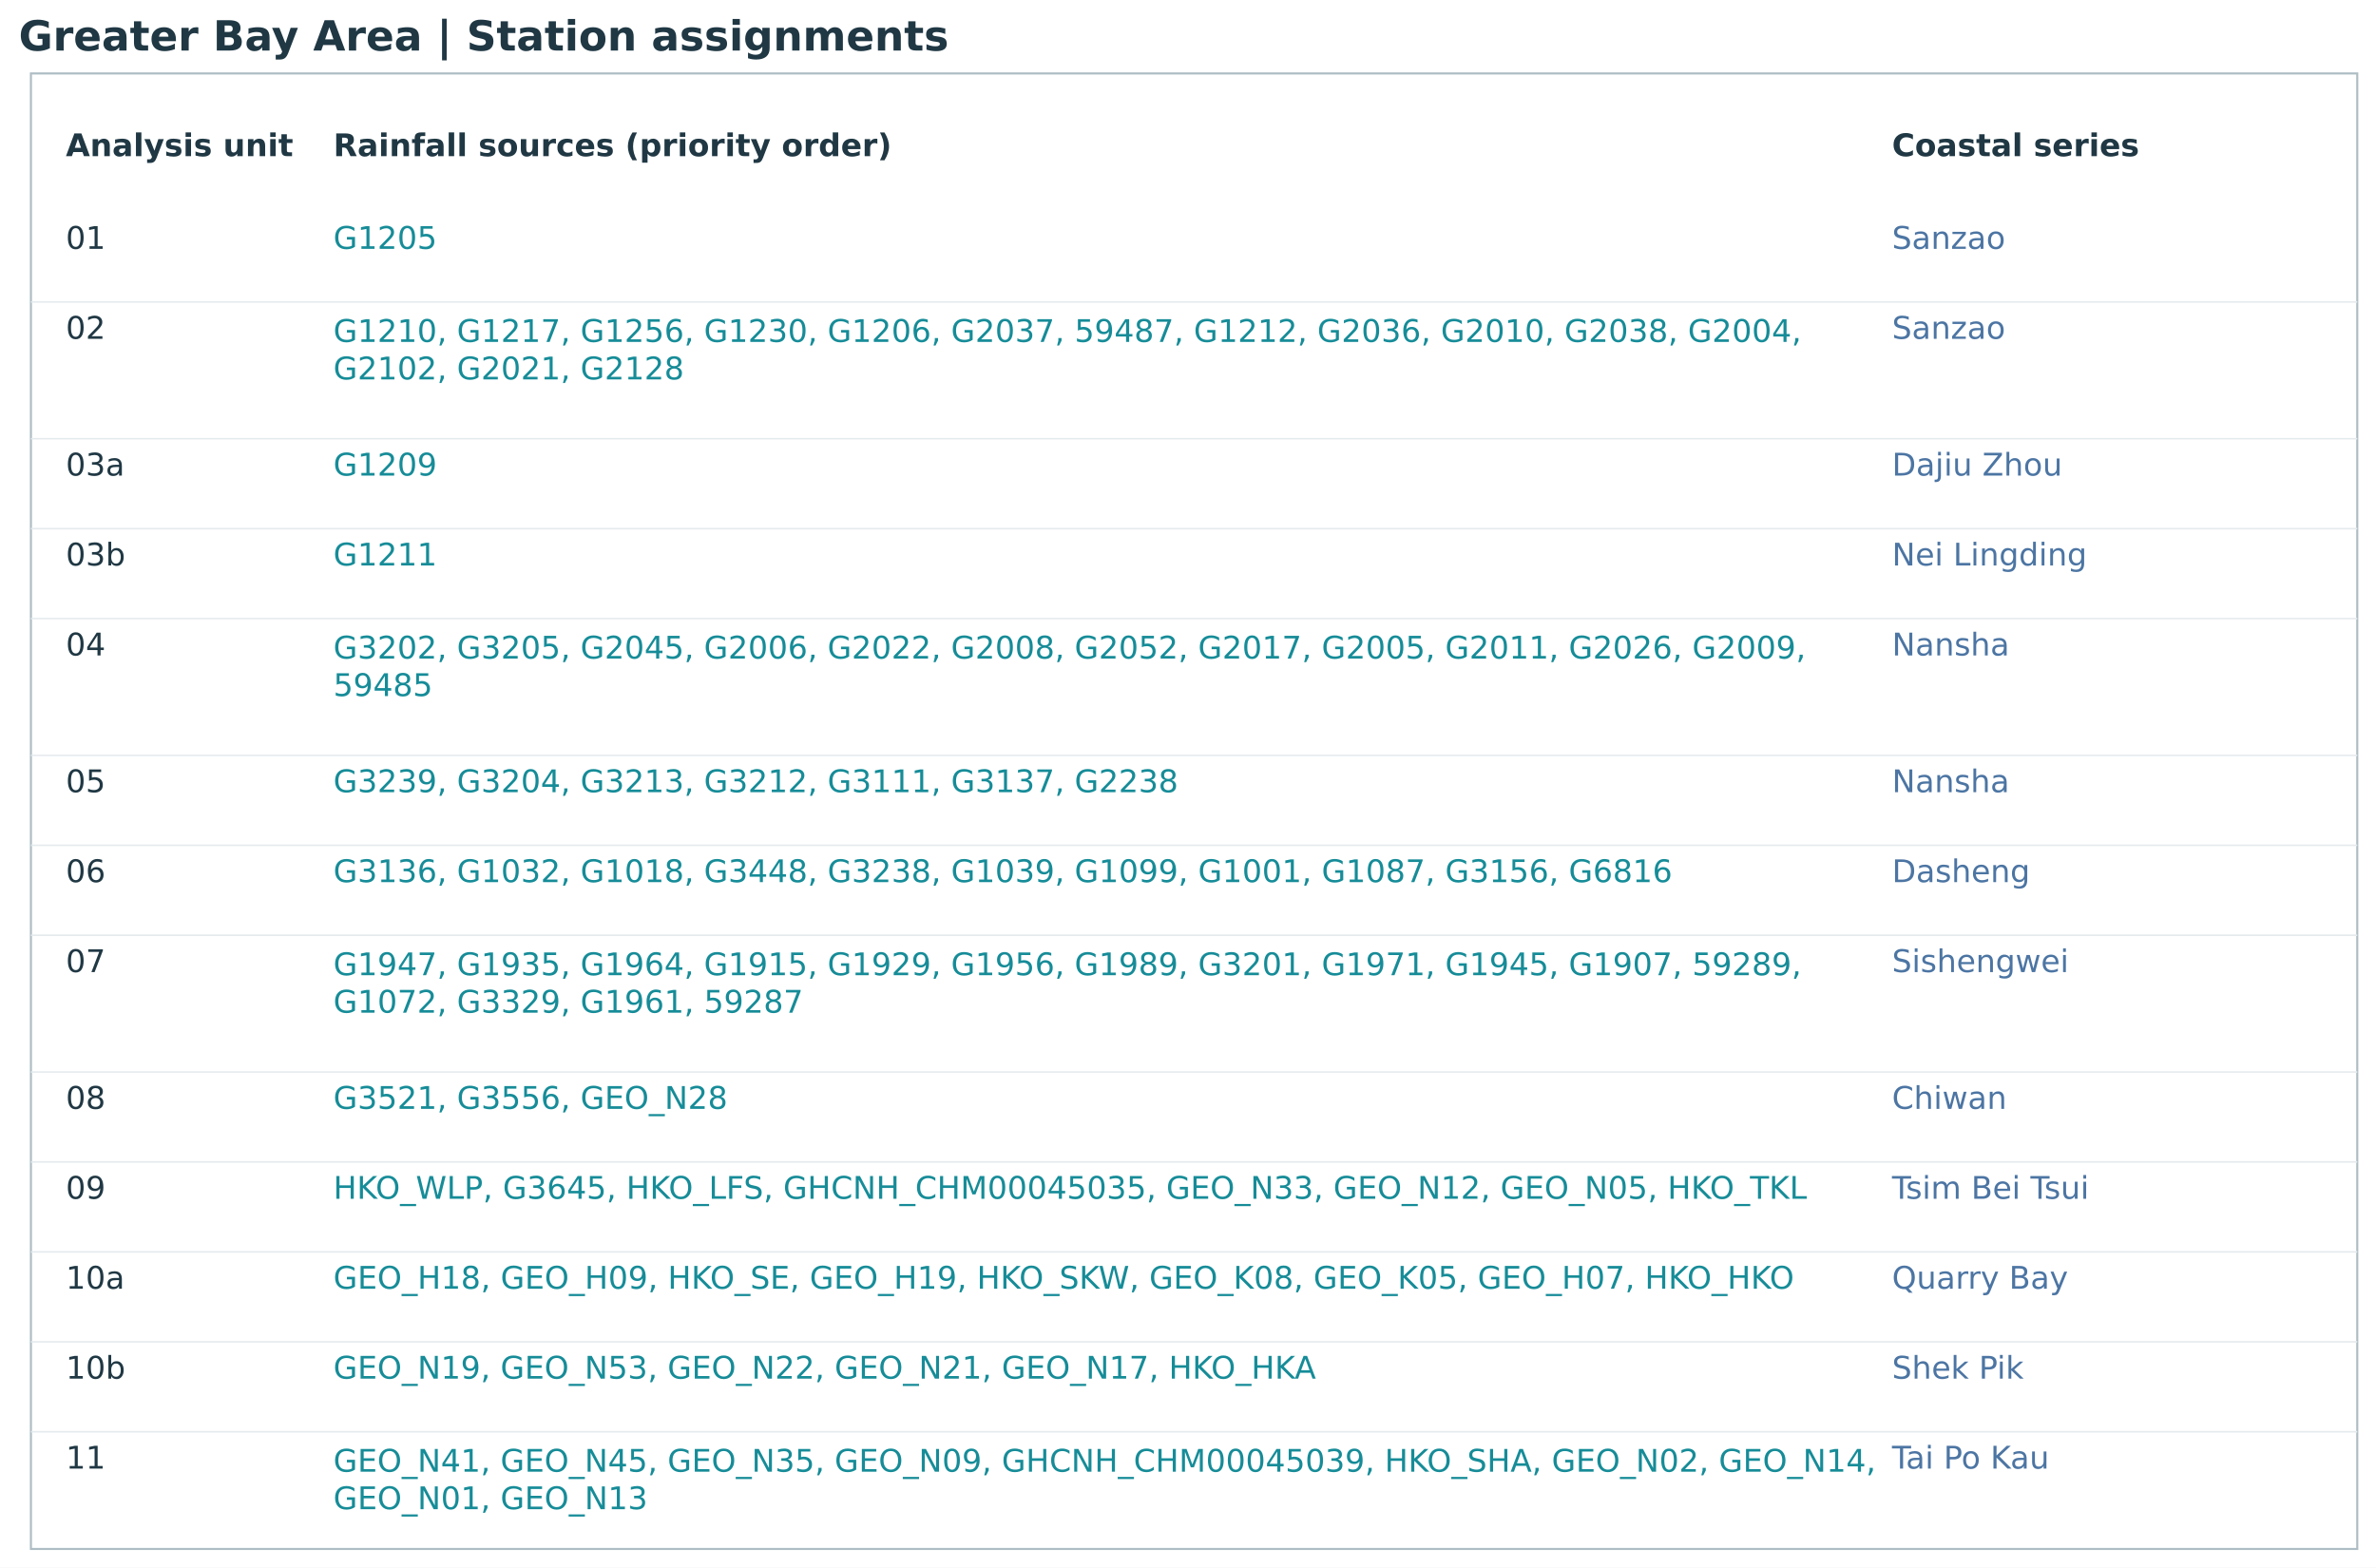
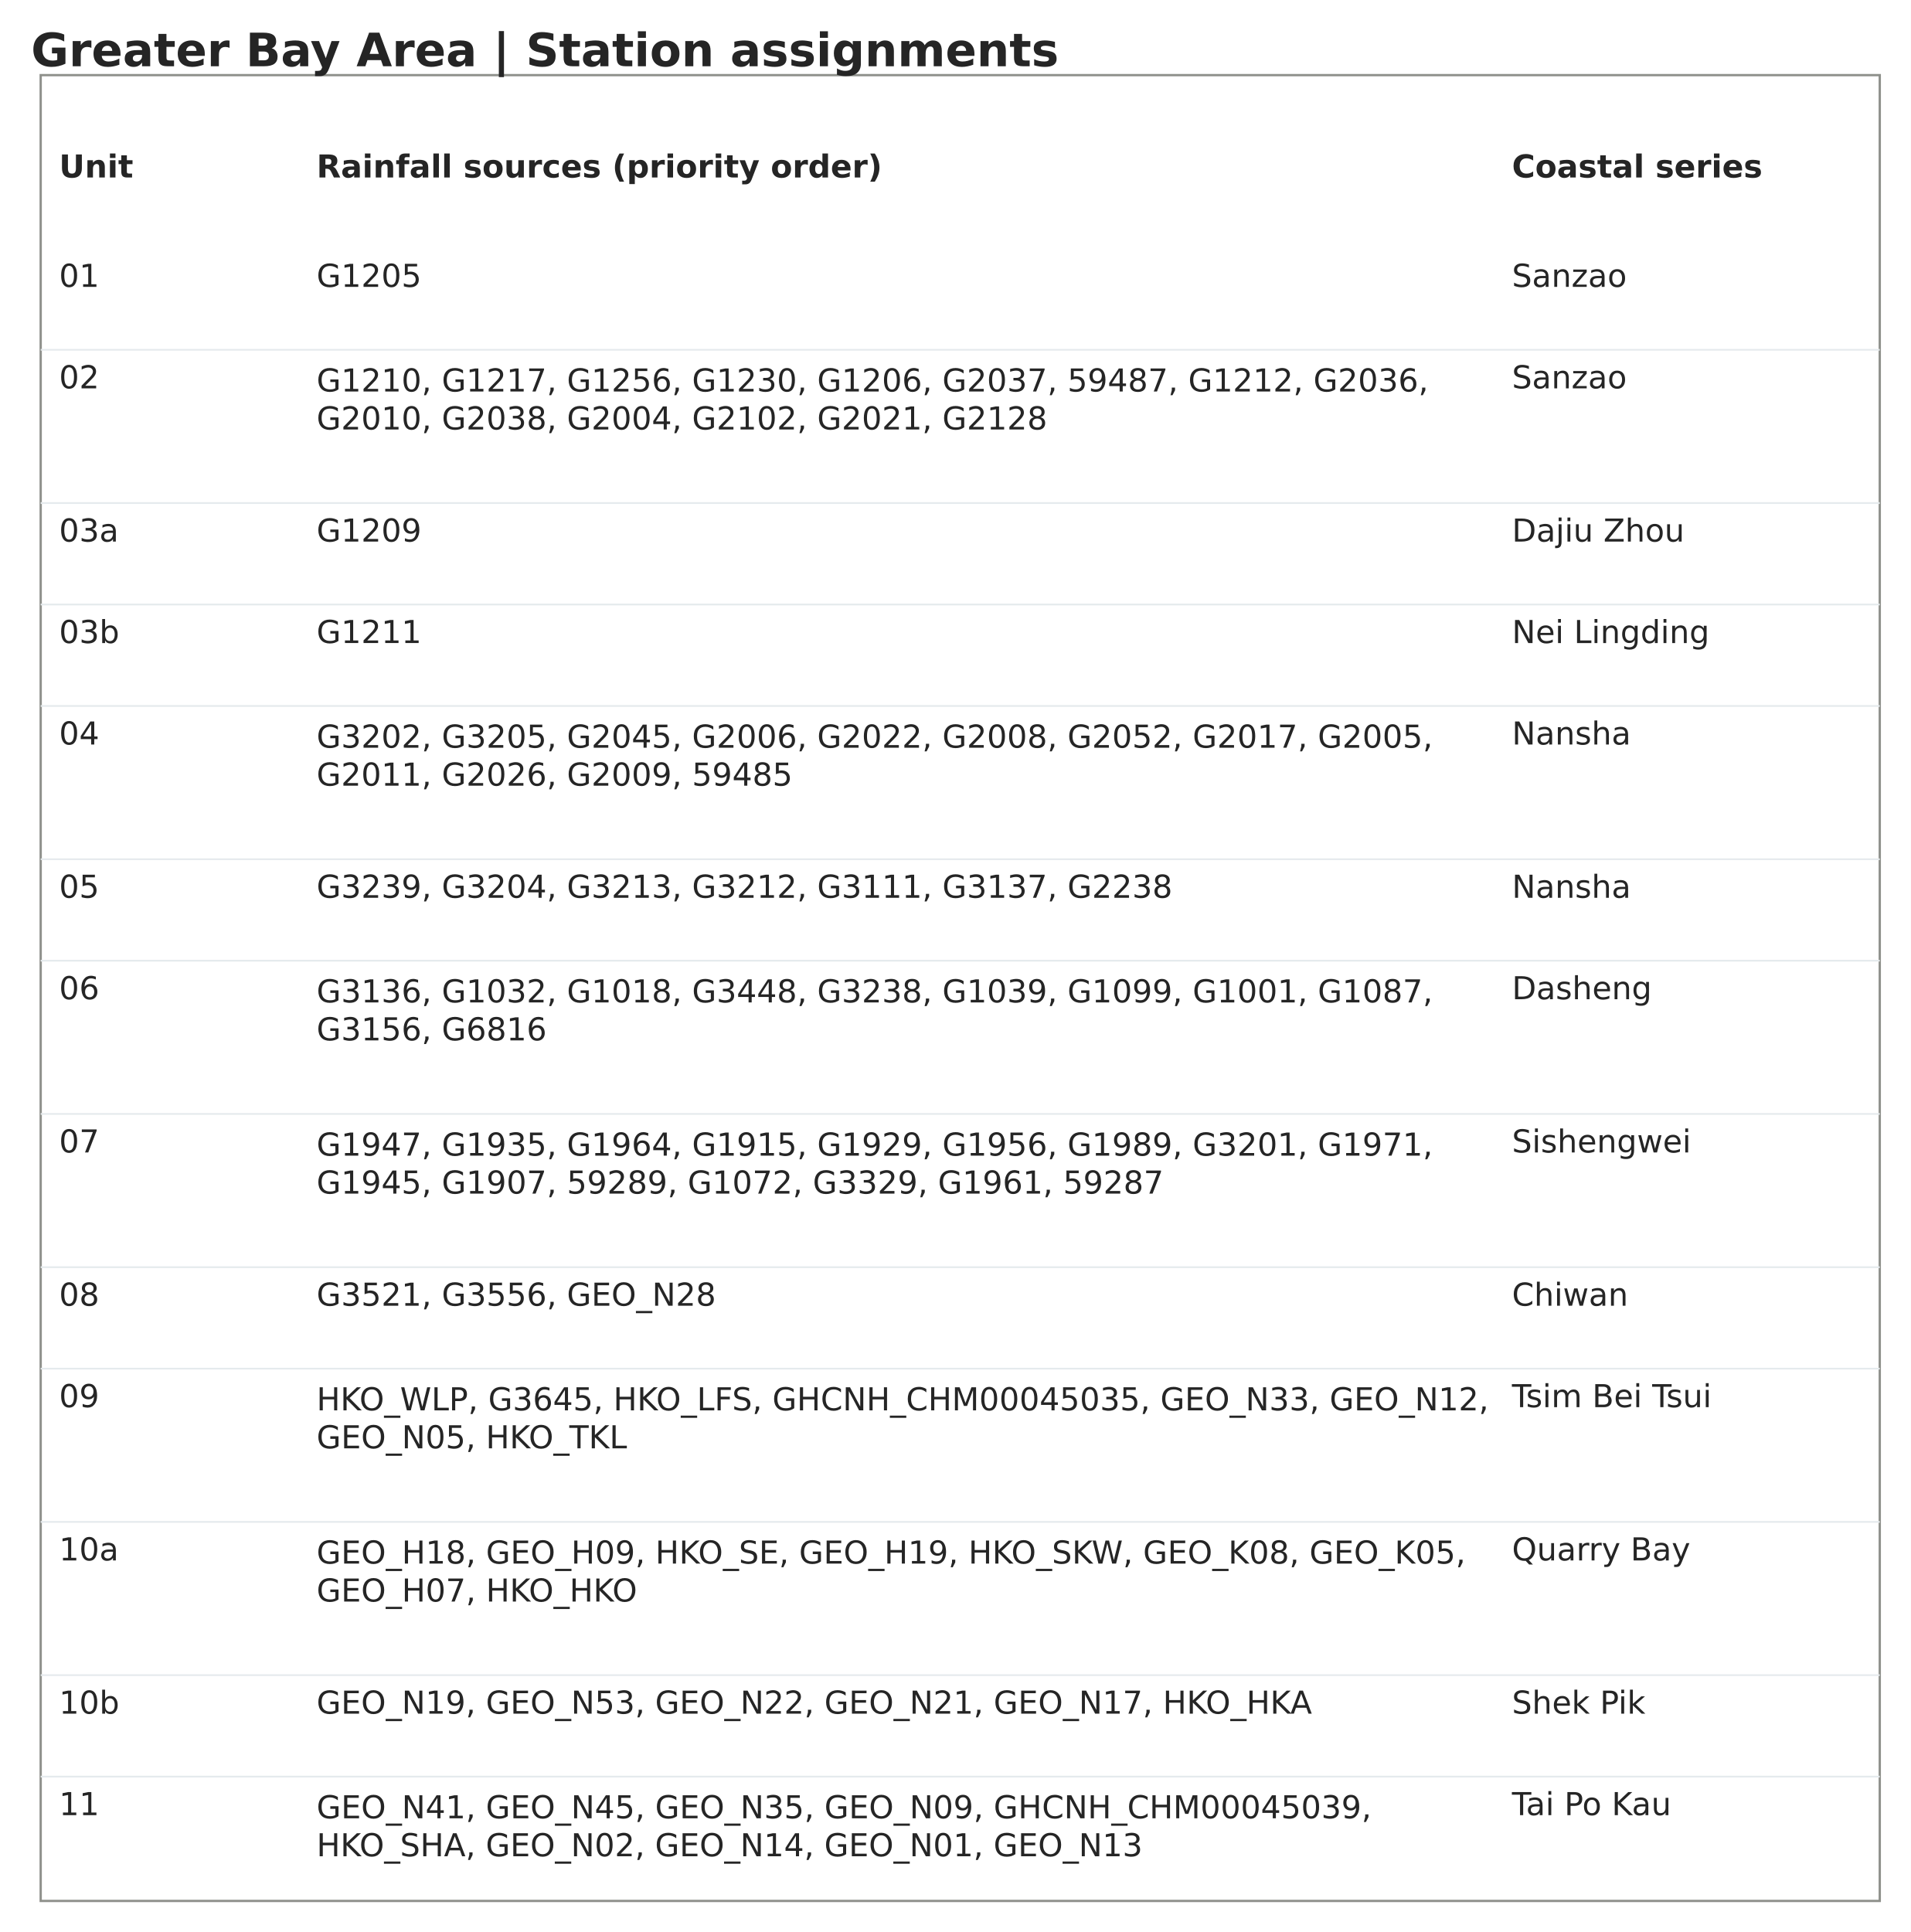
- <svg xmlns="http://www.w3.org/2000/svg" width="912.96pt" height="602.438pt" viewBox="0 0 912.96 602.438" version="1.1">
+ <svg xmlns="http://www.w3.org/2000/svg" width="664.416pt" height="671.731pt" viewBox="0 0 664.416 671.731" version="1.1">
  <defs>
    <style type="text/css">*{stroke-linejoin: round; stroke-linecap: butt}</style>
  </defs>
  <g id="figure_1">
    <g id="patch_1">
-       <path d="M 0 602.438 L 912.96 602.438 L 912.96 0 L 0 0 z " style="fill: #ffffff" />
+       <path d="M 0 671.731 L 664.416 671.731 L 664.416 0 L 0 0 z " style="fill: #ffffff" />
    </g>
    <g id="axes_1">
      <g id="patch_2">
-         <path d="M 11.88 595.238 L 905.76 595.238 L 905.76 28.224 L 11.88 28.224 L 11.88 595.238 z " style="fill: none; stroke: #aebdc4; stroke-width: 0.8; stroke-linejoin: miter" />
+         <path d="M 14.148 660.931 L 653.616 660.931 L 653.616 26.122 L 14.148 26.122 L 14.148 660.931 z " style="fill: none; stroke: #8e908b; stroke-width: 0.8; stroke-linejoin: miter" />
      </g>
      <g id="line2d_1">
-         <path d="M 11.88 116.035 L 905.76 116.035 " clip-path="url(#pb0961d2b66)" style="fill: none; stroke: #e5eaed; stroke-width: 0.6; stroke-linecap: square" />
+         <path d="M 14.148 121.622 L 653.616 121.622 " clip-path="url(#p1b7845d478)" style="fill: none; stroke: #e5eaed; stroke-width: 0.6; stroke-linecap: square" />
      </g>
      <g id="line2d_2">
-         <path d="M 11.88 168.595 L 905.76 168.595 " clip-path="url(#pb0961d2b66)" style="fill: none; stroke: #e5eaed; stroke-width: 0.6; stroke-linecap: square" />
+         <path d="M 14.148 174.902 L 653.616 174.902 " clip-path="url(#p1b7845d478)" style="fill: none; stroke: #e5eaed; stroke-width: 0.6; stroke-linecap: square" />
      </g>
      <g id="line2d_3">
-         <path d="M 11.88 203.155 L 905.76 203.155 " clip-path="url(#pb0961d2b66)" style="fill: none; stroke: #e5eaed; stroke-width: 0.6; stroke-linecap: square" />
+         <path d="M 14.148 210.182 L 653.616 210.182 " clip-path="url(#p1b7845d478)" style="fill: none; stroke: #e5eaed; stroke-width: 0.6; stroke-linecap: square" />
      </g>
      <g id="line2d_4">
-         <path d="M 11.88 237.715 L 905.76 237.715 " clip-path="url(#pb0961d2b66)" style="fill: none; stroke: #e5eaed; stroke-width: 0.6; stroke-linecap: square" />
+         <path d="M 14.148 245.462 L 653.616 245.462 " clip-path="url(#p1b7845d478)" style="fill: none; stroke: #e5eaed; stroke-width: 0.6; stroke-linecap: square" />
      </g>
      <g id="line2d_5">
-         <path d="M 11.88 290.275 L 905.76 290.275 " clip-path="url(#pb0961d2b66)" style="fill: none; stroke: #e5eaed; stroke-width: 0.6; stroke-linecap: square" />
+         <path d="M 14.148 298.742 L 653.616 298.742 " clip-path="url(#p1b7845d478)" style="fill: none; stroke: #e5eaed; stroke-width: 0.6; stroke-linecap: square" />
      </g>
      <g id="line2d_6">
-         <path d="M 11.88 324.835 L 905.76 324.835 " clip-path="url(#pb0961d2b66)" style="fill: none; stroke: #e5eaed; stroke-width: 0.6; stroke-linecap: square" />
+         <path d="M 14.148 334.022 L 653.616 334.022 " clip-path="url(#p1b7845d478)" style="fill: none; stroke: #e5eaed; stroke-width: 0.6; stroke-linecap: square" />
      </g>
      <g id="line2d_7">
-         <path d="M 11.88 359.395 L 905.76 359.395 " clip-path="url(#pb0961d2b66)" style="fill: none; stroke: #e5eaed; stroke-width: 0.6; stroke-linecap: square" />
+         <path d="M 14.148 387.302 L 653.616 387.302 " clip-path="url(#p1b7845d478)" style="fill: none; stroke: #e5eaed; stroke-width: 0.6; stroke-linecap: square" />
      </g>
      <g id="line2d_8">
-         <path d="M 11.88 411.955 L 905.76 411.955 " clip-path="url(#pb0961d2b66)" style="fill: none; stroke: #e5eaed; stroke-width: 0.6; stroke-linecap: square" />
+         <path d="M 14.148 440.582 L 653.616 440.582 " clip-path="url(#p1b7845d478)" style="fill: none; stroke: #e5eaed; stroke-width: 0.6; stroke-linecap: square" />
      </g>
      <g id="line2d_9">
-         <path d="M 11.88 446.515 L 905.76 446.515 " clip-path="url(#pb0961d2b66)" style="fill: none; stroke: #e5eaed; stroke-width: 0.6; stroke-linecap: square" />
+         <path d="M 14.148 475.862 L 653.616 475.862 " clip-path="url(#p1b7845d478)" style="fill: none; stroke: #e5eaed; stroke-width: 0.6; stroke-linecap: square" />
      </g>
      <g id="line2d_10">
-         <path d="M 11.88 481.075 L 905.76 481.075 " clip-path="url(#pb0961d2b66)" style="fill: none; stroke: #e5eaed; stroke-width: 0.6; stroke-linecap: square" />
+         <path d="M 14.148 529.142 L 653.616 529.142 " clip-path="url(#p1b7845d478)" style="fill: none; stroke: #e5eaed; stroke-width: 0.6; stroke-linecap: square" />
      </g>
      <g id="line2d_11">
-         <path d="M 11.88 515.635 L 905.76 515.635 " clip-path="url(#pb0961d2b66)" style="fill: none; stroke: #e5eaed; stroke-width: 0.6; stroke-linecap: square" />
+         <path d="M 14.148 582.422 L 653.616 582.422 " clip-path="url(#p1b7845d478)" style="fill: none; stroke: #e5eaed; stroke-width: 0.6; stroke-linecap: square" />
      </g>
      <g id="line2d_12">
-         <path d="M 11.88 550.195 L 905.76 550.195 " clip-path="url(#pb0961d2b66)" style="fill: none; stroke: #e5eaed; stroke-width: 0.6; stroke-linecap: square" />
+         <path d="M 14.148 617.702 L 653.616 617.702 " clip-path="url(#p1b7845d478)" style="fill: none; stroke: #e5eaed; stroke-width: 0.6; stroke-linecap: square" />
      </g>
      <g id="line2d_13">
-         <path d="M 11.88 602.755 L 905.76 602.755 " clip-path="url(#pb0961d2b66)" style="fill: none; stroke: #e5eaed; stroke-width: 0.6; stroke-linecap: square" />
+         <path d="M 14.148 670.982 L 653.616 670.982 " clip-path="url(#p1b7845d478)" style="fill: none; stroke: #e5eaed; stroke-width: 0.6; stroke-linecap: square" />
      </g>
      <g id="text_1">
-         <text style="font-weight: 700; font-size: 12px; font-family: 'DejaVu Sans'; text-anchor: start; fill: #203844" x="25.288" y="60.019" transform="rotate(-0 25.2882 60.0192)">Analysis unit</text>
+         <text style="font-weight: 700; font-size: 11px; font-family: 'DejaVu Sans'; text-anchor: start; fill: #252525" x="20.543" y="61.718" transform="rotate(-0 20.54268 61.7184)">Unit</text>
      </g>
      <g id="text_2">
-         <text style="font-weight: 700; font-size: 12px; font-family: 'DejaVu Sans'; text-anchor: start; fill: #203844" x="128.084" y="60.019" transform="rotate(-0 128.0844 60.0192)">Rainfall sources (priority order)</text>
+         <text style="font-weight: 700; font-size: 11px; font-family: 'DejaVu Sans'; text-anchor: start; fill: #252525" x="110.068" y="61.718" transform="rotate(-0 110.0682 61.7184)">Rainfall sources (priority order)</text>
      </g>
      <g id="text_3">
-         <text style="font-weight: 700; font-size: 12px; font-family: 'DejaVu Sans'; text-anchor: start; fill: #203844" x="726.984" y="60.019" transform="rotate(-0 726.984 60.0192)">Coastal series</text>
+         <text style="font-weight: 700; font-size: 11px; font-family: 'DejaVu Sans'; text-anchor: start; fill: #252525" x="525.722" y="61.718" transform="rotate(-0 525.7224 61.7184)">Coastal series</text>
      </g>
      <g id="assignment-01">
-         <text style="font-size: 12px; font-family: 'DejaVu Sans'; text-anchor: start; fill: #203844" x="25.288" y="95.632" transform="rotate(-0 25.2882 95.63239)">01</text>
+         <text style="font-size: 11px; font-family: 'DejaVu Sans'; text-anchor: start; fill: #252525" x="20.543" y="99.74" transform="rotate(-0 20.54268 99.73982)">01</text>
      </g>
      <g id="assignment-01">
-         <text style="font-size: 12px; font-family: 'DejaVu Sans'; text-anchor: start; fill: #168c98" x="128.084" y="95.632" transform="rotate(-0 128.0844 95.63239)">G1205</text>
+         <text style="font-size: 11px; font-family: 'DejaVu Sans'; text-anchor: start; fill: #252525" x="110.068" y="99.74" transform="rotate(-0 110.0682 99.73982)">G1205</text>
      </g>
      <g id="assignment-01">
-         <text style="font-size: 12px; font-family: 'DejaVu Sans'; text-anchor: start; fill: #4c75a3" x="726.984" y="95.632" transform="rotate(-0 726.984 95.63239)">Sanzao</text>
+         <text style="font-size: 11px; font-family: 'DejaVu Sans'; text-anchor: start; fill: #252525" x="525.722" y="99.74" transform="rotate(-0 525.7224 99.73982)">Sanzao</text>
      </g>
      <g id="assignment-02">
-         <text style="font-size: 12px; font-family: 'DejaVu Sans'; text-anchor: start; fill: #203844" x="25.288" y="130.192" transform="rotate(-0 25.2882 130.1924)">02</text>
+         <text style="font-size: 11px; font-family: 'DejaVu Sans'; text-anchor: start; fill: #252525" x="20.543" y="135.02" transform="rotate(-0 20.54268 135.0198)">02</text>
      </g>
      <g id="assignment-02">
-         <text style="font-size: 12px; font-family: 'DejaVu Sans'; fill: #168c98" transform="translate(128.0844 131.3936)">G1210, G1217, G1256, G1230, G1206, G2037, 59487, G1212, G2036, G2010, G2038, G2004,</text>
-         <text style="font-size: 12px; font-family: 'DejaVu Sans'; fill: #168c98" transform="translate(128.0844 145.7959)">G2102, G2021, G2128</text>
+         <text style="font-size: 11px; font-family: 'DejaVu Sans'; fill: #252525" transform="translate(110.0682 136.1209)">G1210, G1217, G1256, G1230, G1206, G2037, 59487, G1212, G2036,</text>
+         <text style="font-size: 11px; font-family: 'DejaVu Sans'; fill: #252525" transform="translate(110.0682 149.323)">G2010, G2038, G2004, G2102, G2021, G2128</text>
      </g>
      <g id="assignment-02">
-         <text style="font-size: 12px; font-family: 'DejaVu Sans'; text-anchor: start; fill: #4c75a3" x="726.984" y="130.192" transform="rotate(-0 726.984 130.1924)">Sanzao</text>
+         <text style="font-size: 11px; font-family: 'DejaVu Sans'; text-anchor: start; fill: #252525" x="525.722" y="135.02" transform="rotate(-0 525.7224 135.0198)">Sanzao</text>
      </g>
      <g id="assignment-03a">
-         <text style="font-size: 12px; font-family: 'DejaVu Sans'; text-anchor: start; fill: #203844" x="25.288" y="182.752" transform="rotate(-0 25.2882 182.7524)">03a</text>
+         <text style="font-size: 11px; font-family: 'DejaVu Sans'; text-anchor: start; fill: #252525" x="20.543" y="188.3" transform="rotate(-0 20.54268 188.2998)">03a</text>
      </g>
      <g id="assignment-03a">
-         <text style="font-size: 12px; font-family: 'DejaVu Sans'; text-anchor: start; fill: #168c98" x="128.084" y="182.752" transform="rotate(-0 128.0844 182.7524)">G1209</text>
+         <text style="font-size: 11px; font-family: 'DejaVu Sans'; text-anchor: start; fill: #252525" x="110.068" y="188.3" transform="rotate(-0 110.0682 188.2998)">G1209</text>
      </g>
      <g id="assignment-03a">
-         <text style="font-size: 12px; font-family: 'DejaVu Sans'; text-anchor: start; fill: #4c75a3" x="726.984" y="182.753" transform="rotate(-0 726.984 182.7533)">Dajiu Zhou</text>
+         <text style="font-size: 11px; font-family: 'DejaVu Sans'; text-anchor: start; fill: #252525" x="525.722" y="188.301" transform="rotate(-0 525.7224 188.3007)">Dajiu Zhou</text>
      </g>
      <g id="assignment-03b">
-         <text style="font-size: 12px; font-family: 'DejaVu Sans'; text-anchor: start; fill: #203844" x="25.288" y="217.313" transform="rotate(-0 25.2882 217.3133)">03b</text>
+         <text style="font-size: 11px; font-family: 'DejaVu Sans'; text-anchor: start; fill: #252525" x="20.543" y="223.581" transform="rotate(-0 20.54268 223.5807)">03b</text>
      </g>
      <g id="assignment-03b">
-         <text style="font-size: 12px; font-family: 'DejaVu Sans'; text-anchor: start; fill: #168c98" x="128.084" y="217.312" transform="rotate(-0 128.0844 217.3124)">G1211</text>
+         <text style="font-size: 11px; font-family: 'DejaVu Sans'; text-anchor: start; fill: #252525" x="110.068" y="223.58" transform="rotate(-0 110.0682 223.5798)">G1211</text>
      </g>
      <g id="assignment-03b">
-         <text style="font-size: 12px; font-family: 'DejaVu Sans'; text-anchor: start; fill: #4c75a3" x="726.984" y="217.313" transform="rotate(-0 726.984 217.3133)">Nei Lingding</text>
+         <text style="font-size: 11px; font-family: 'DejaVu Sans'; text-anchor: start; fill: #252525" x="525.722" y="223.581" transform="rotate(-0 525.7224 223.5807)">Nei Lingding</text>
      </g>
      <g id="assignment-04">
-         <text style="font-size: 12px; font-family: 'DejaVu Sans'; text-anchor: start; fill: #203844" x="25.288" y="251.872" transform="rotate(-0 25.2882 251.8724)">04</text>
+         <text style="font-size: 11px; font-family: 'DejaVu Sans'; text-anchor: start; fill: #252525" x="20.543" y="258.86" transform="rotate(-0 20.54268 258.8598)">04</text>
      </g>
      <g id="assignment-04">
-         <text style="font-size: 12px; font-family: 'DejaVu Sans'; fill: #168c98" transform="translate(128.0844 253.0736)">G3202, G3205, G2045, G2006, G2022, G2008, G2052, G2017, G2005, G2011, G2026, G2009,</text>
-         <text style="font-size: 12px; font-family: 'DejaVu Sans'; fill: #168c98" transform="translate(128.0844 267.4759)">59485</text>
+         <text style="font-size: 11px; font-family: 'DejaVu Sans'; fill: #252525" transform="translate(110.0682 259.9609)">G3202, G3205, G2045, G2006, G2022, G2008, G2052, G2017, G2005,</text>
+         <text style="font-size: 11px; font-family: 'DejaVu Sans'; fill: #252525" transform="translate(110.0682 273.163)">G2011, G2026, G2009, 59485</text>
      </g>
      <g id="assignment-04">
-         <text style="font-size: 12px; font-family: 'DejaVu Sans'; text-anchor: start; fill: #4c75a3" x="726.984" y="251.873" transform="rotate(-0 726.984 251.8733)">Nansha</text>
+         <text style="font-size: 11px; font-family: 'DejaVu Sans'; text-anchor: start; fill: #252525" x="525.722" y="258.861" transform="rotate(-0 525.7224 258.8607)">Nansha</text>
      </g>
      <g id="assignment-05">
-         <text style="font-size: 12px; font-family: 'DejaVu Sans'; text-anchor: start; fill: #203844" x="25.288" y="304.432" transform="rotate(-0 25.2882 304.4324)">05</text>
+         <text style="font-size: 11px; font-family: 'DejaVu Sans'; text-anchor: start; fill: #252525" x="20.543" y="312.14" transform="rotate(-0 20.54268 312.1398)">05</text>
      </g>
      <g id="assignment-05">
-         <text style="font-size: 12px; font-family: 'DejaVu Sans'; text-anchor: start; fill: #168c98" x="128.084" y="304.432" transform="rotate(-0 128.0844 304.4324)">G3239, G3204, G3213, G3212, G3111, G3137, G2238</text>
+         <text style="font-size: 11px; font-family: 'DejaVu Sans'; text-anchor: start; fill: #252525" x="110.068" y="312.14" transform="rotate(-0 110.0682 312.1398)">G3239, G3204, G3213, G3212, G3111, G3137, G2238</text>
      </g>
      <g id="assignment-05">
-         <text style="font-size: 12px; font-family: 'DejaVu Sans'; text-anchor: start; fill: #4c75a3" x="726.984" y="304.433" transform="rotate(-0 726.984 304.4333)">Nansha</text>
+         <text style="font-size: 11px; font-family: 'DejaVu Sans'; text-anchor: start; fill: #252525" x="525.722" y="312.141" transform="rotate(-0 525.7224 312.1407)">Nansha</text>
      </g>
      <g id="assignment-06">
-         <text style="font-size: 12px; font-family: 'DejaVu Sans'; text-anchor: start; fill: #203844" x="25.288" y="338.992" transform="rotate(-0 25.2882 338.9924)">06</text>
+         <text style="font-size: 11px; font-family: 'DejaVu Sans'; text-anchor: start; fill: #252525" x="20.543" y="347.42" transform="rotate(-0 20.54268 347.4198)">06</text>
      </g>
      <g id="assignment-06">
-         <text style="font-size: 12px; font-family: 'DejaVu Sans'; text-anchor: start; fill: #168c98" x="128.084" y="338.992" transform="rotate(-0 128.0844 338.9924)">G3136, G1032, G1018, G3448, G3238, G1039, G1099, G1001, G1087, G3156, G6816</text>
+         <text style="font-size: 11px; font-family: 'DejaVu Sans'; fill: #252525" transform="translate(110.0682 348.5209)">G3136, G1032, G1018, G3448, G3238, G1039, G1099, G1001, G1087,</text>
+         <text style="font-size: 11px; font-family: 'DejaVu Sans'; fill: #252525" transform="translate(110.0682 361.723)">G3156, G6816</text>
      </g>
      <g id="assignment-06">
-         <text style="font-size: 12px; font-family: 'DejaVu Sans'; text-anchor: start; fill: #4c75a3" x="726.984" y="338.993" transform="rotate(-0 726.984 338.9933)">Dasheng</text>
+         <text style="font-size: 11px; font-family: 'DejaVu Sans'; text-anchor: start; fill: #252525" x="525.722" y="347.421" transform="rotate(-0 525.7224 347.4207)">Dasheng</text>
      </g>
      <g id="assignment-07">
-         <text style="font-size: 12px; font-family: 'DejaVu Sans'; text-anchor: start; fill: #203844" x="25.288" y="373.552" transform="rotate(-0 25.2882 373.5524)">07</text>
+         <text style="font-size: 11px; font-family: 'DejaVu Sans'; text-anchor: start; fill: #252525" x="20.543" y="400.7" transform="rotate(-0 20.54268 400.6998)">07</text>
      </g>
      <g id="assignment-07">
-         <text style="font-size: 12px; font-family: 'DejaVu Sans'; fill: #168c98" transform="translate(128.0844 374.7536)">G1947, G1935, G1964, G1915, G1929, G1956, G1989, G3201, G1971, G1945, G1907, 59289,</text>
-         <text style="font-size: 12px; font-family: 'DejaVu Sans'; fill: #168c98" transform="translate(128.0844 389.1559)">G1072, G3329, G1961, 59287</text>
+         <text style="font-size: 11px; font-family: 'DejaVu Sans'; fill: #252525" transform="translate(110.0682 401.8009)">G1947, G1935, G1964, G1915, G1929, G1956, G1989, G3201, G1971,</text>
+         <text style="font-size: 11px; font-family: 'DejaVu Sans'; fill: #252525" transform="translate(110.0682 415.003)">G1945, G1907, 59289, G1072, G3329, G1961, 59287</text>
      </g>
      <g id="assignment-07">
-         <text style="font-size: 12px; font-family: 'DejaVu Sans'; text-anchor: start; fill: #4c75a3" x="726.984" y="373.553" transform="rotate(-0 726.984 373.5533)">Sishengwei</text>
+         <text style="font-size: 11px; font-family: 'DejaVu Sans'; text-anchor: start; fill: #252525" x="525.722" y="400.701" transform="rotate(-0 525.7224 400.7007)">Sishengwei</text>
      </g>
      <g id="assignment-08">
-         <text style="font-size: 12px; font-family: 'DejaVu Sans'; text-anchor: start; fill: #203844" x="25.288" y="426.112" transform="rotate(-0 25.2882 426.1124)">08</text>
+         <text style="font-size: 11px; font-family: 'DejaVu Sans'; text-anchor: start; fill: #252525" x="20.543" y="453.98" transform="rotate(-0 20.54268 453.9798)">08</text>
      </g>
      <g id="assignment-08">
-         <text style="font-size: 12px; font-family: 'DejaVu Sans'; text-anchor: start; fill: #168c98" x="128.084" y="426.112" transform="rotate(-0 128.0844 426.1124)">G3521, G3556, GEO_N28</text>
+         <text style="font-size: 11px; font-family: 'DejaVu Sans'; text-anchor: start; fill: #252525" x="110.068" y="453.98" transform="rotate(-0 110.0682 453.9798)">G3521, G3556, GEO_N28</text>
      </g>
      <g id="assignment-08">
-         <text style="font-size: 12px; font-family: 'DejaVu Sans'; text-anchor: start; fill: #4c75a3" x="726.984" y="426.113" transform="rotate(-0 726.984 426.1133)">Chiwan</text>
+         <text style="font-size: 11px; font-family: 'DejaVu Sans'; text-anchor: start; fill: #252525" x="525.722" y="453.981" transform="rotate(-0 525.7224 453.9807)">Chiwan</text>
      </g>
      <g id="assignment-09">
-         <text style="font-size: 12px; font-family: 'DejaVu Sans'; text-anchor: start; fill: #203844" x="25.288" y="460.672" transform="rotate(-0 25.2882 460.6724)">09</text>
+         <text style="font-size: 11px; font-family: 'DejaVu Sans'; text-anchor: start; fill: #252525" x="20.543" y="489.26" transform="rotate(-0 20.54268 489.2598)">09</text>
      </g>
      <g id="assignment-09">
-         <text style="font-size: 12px; font-family: 'DejaVu Sans'; text-anchor: start; fill: #168c98" x="128.084" y="460.672" transform="rotate(-0 128.0844 460.6724)">HKO_WLP, G3645, HKO_LFS, GHCNH_CHM00045035, GEO_N33, GEO_N12, GEO_N05, HKO_TKL</text>
+         <text style="font-size: 11px; font-family: 'DejaVu Sans'; fill: #252525" transform="translate(110.0682 490.3609)">HKO_WLP, G3645, HKO_LFS, GHCNH_CHM00045035, GEO_N33, GEO_N12,</text>
+         <text style="font-size: 11px; font-family: 'DejaVu Sans'; fill: #252525" transform="translate(110.0682 503.563)">GEO_N05, HKO_TKL</text>
      </g>
      <g id="assignment-09">
-         <text style="font-size: 12px; font-family: 'DejaVu Sans'; text-anchor: start; fill: #4c75a3" x="726.984" y="460.673" transform="rotate(-0 726.984 460.6733)">Tsim Bei Tsui</text>
+         <text style="font-size: 11px; font-family: 'DejaVu Sans'; text-anchor: start; fill: #252525" x="525.722" y="489.261" transform="rotate(-0 525.7224 489.2607)">Tsim Bei Tsui</text>
      </g>
      <g id="assignment-10a">
-         <text style="font-size: 12px; font-family: 'DejaVu Sans'; text-anchor: start; fill: #203844" x="25.288" y="495.232" transform="rotate(-0 25.2882 495.2324)">10a</text>
+         <text style="font-size: 11px; font-family: 'DejaVu Sans'; text-anchor: start; fill: #252525" x="20.543" y="542.54" transform="rotate(-0 20.54268 542.5398)">10a</text>
      </g>
      <g id="assignment-10a">
-         <text style="font-size: 12px; font-family: 'DejaVu Sans'; text-anchor: start; fill: #168c98" x="128.084" y="495.232" transform="rotate(-0 128.0844 495.2324)">GEO_H18, GEO_H09, HKO_SE, GEO_H19, HKO_SKW, GEO_K08, GEO_K05, GEO_H07, HKO_HKO</text>
+         <text style="font-size: 11px; font-family: 'DejaVu Sans'; fill: #252525" transform="translate(110.0682 543.6409)">GEO_H18, GEO_H09, HKO_SE, GEO_H19, HKO_SKW, GEO_K08, GEO_K05,</text>
+         <text style="font-size: 11px; font-family: 'DejaVu Sans'; fill: #252525" transform="translate(110.0682 556.843)">GEO_H07, HKO_HKO</text>
      </g>
      <g id="assignment-10a">
-         <text style="font-size: 12px; font-family: 'DejaVu Sans'; text-anchor: start; fill: #4c75a3" x="726.984" y="495.232" transform="rotate(-0 726.984 495.2324)">Quarry Bay</text>
+         <text style="font-size: 11px; font-family: 'DejaVu Sans'; text-anchor: start; fill: #252525" x="525.722" y="542.54" transform="rotate(-0 525.7224 542.5398)">Quarry Bay</text>
      </g>
      <g id="assignment-10b">
-         <text style="font-size: 12px; font-family: 'DejaVu Sans'; text-anchor: start; fill: #203844" x="25.288" y="529.793" transform="rotate(-0 25.2882 529.7933)">10b</text>
+         <text style="font-size: 11px; font-family: 'DejaVu Sans'; text-anchor: start; fill: #252525" x="20.543" y="595.821" transform="rotate(-0 20.54268 595.8207)">10b</text>
      </g>
      <g id="assignment-10b">
-         <text style="font-size: 12px; font-family: 'DejaVu Sans'; text-anchor: start; fill: #168c98" x="128.084" y="529.792" transform="rotate(-0 128.0844 529.7924)">GEO_N19, GEO_N53, GEO_N22, GEO_N21, GEO_N17, HKO_HKA</text>
+         <text style="font-size: 11px; font-family: 'DejaVu Sans'; text-anchor: start; fill: #252525" x="110.068" y="595.82" transform="rotate(-0 110.0682 595.8198)">GEO_N19, GEO_N53, GEO_N22, GEO_N21, GEO_N17, HKO_HKA</text>
      </g>
      <g id="assignment-10b">
-         <text style="font-size: 12px; font-family: 'DejaVu Sans'; text-anchor: start; fill: #4c75a3" x="726.984" y="529.793" transform="rotate(-0 726.984 529.7933)">Shek Pik</text>
+         <text style="font-size: 11px; font-family: 'DejaVu Sans'; text-anchor: start; fill: #252525" x="525.722" y="595.821" transform="rotate(-0 525.7224 595.8207)">Shek Pik</text>
      </g>
      <g id="assignment-11">
-         <text style="font-size: 12px; font-family: 'DejaVu Sans'; text-anchor: start; fill: #203844" x="25.288" y="564.352" transform="rotate(-0 25.2882 564.3524)">11</text>
+         <text style="font-size: 11px; font-family: 'DejaVu Sans'; text-anchor: start; fill: #252525" x="20.543" y="631.1" transform="rotate(-0 20.54268 631.0998)">11</text>
      </g>
      <g id="assignment-11">
-         <text style="font-size: 12px; font-family: 'DejaVu Sans'; fill: #168c98" transform="translate(128.0844 565.5536)">GEO_N41, GEO_N45, GEO_N35, GEO_N09, GHCNH_CHM00045039, HKO_SHA, GEO_N02, GEO_N14,</text>
-         <text style="font-size: 12px; font-family: 'DejaVu Sans'; fill: #168c98" transform="translate(128.0844 579.9559)">GEO_N01, GEO_N13</text>
+         <text style="font-size: 11px; font-family: 'DejaVu Sans'; fill: #252525" transform="translate(110.0682 632.2009)">GEO_N41, GEO_N45, GEO_N35, GEO_N09, GHCNH_CHM00045039,</text>
+         <text style="font-size: 11px; font-family: 'DejaVu Sans'; fill: #252525" transform="translate(110.0682 645.403)">HKO_SHA, GEO_N02, GEO_N14, GEO_N01, GEO_N13</text>
      </g>
      <g id="assignment-11">
-         <text style="font-size: 12px; font-family: 'DejaVu Sans'; text-anchor: start; fill: #4c75a3" x="726.984" y="564.353" transform="rotate(-0 726.984 564.3533)">Tai Po Kau</text>
+         <text style="font-size: 11px; font-family: 'DejaVu Sans'; text-anchor: start; fill: #252525" x="525.722" y="631.101" transform="rotate(-0 525.7224 631.1007)">Tai Po Kau</text>
      </g>
    </g>
    <g id="text_4">
-       <text style="font-weight: 700; font-size: 16px; font-family: 'DejaVu Sans'; text-anchor: start; fill: #203844" x="7.2" y="19.427" transform="rotate(-0 7.2 19.4275)">Greater Bay Area | Station assignments</text>
+       <text style="font-weight: 700; font-size: 16px; font-family: 'DejaVu Sans'; text-anchor: start; fill: #252525" x="10.8" y="23.027" transform="rotate(-0 10.8 23.0275)">Greater Bay Area | Station assignments</text>
    </g>
  </g>
  <defs>
-     <clipPath id="pb0961d2b66">
-       <rect x="11.88" y="65.318" width="893.88" height="529.92" />
+     <clipPath id="p1b7845d478">
+       <rect x="14.148" y="67.651" width="639.468" height="593.28" />
    </clipPath>
  </defs>
</svg>
